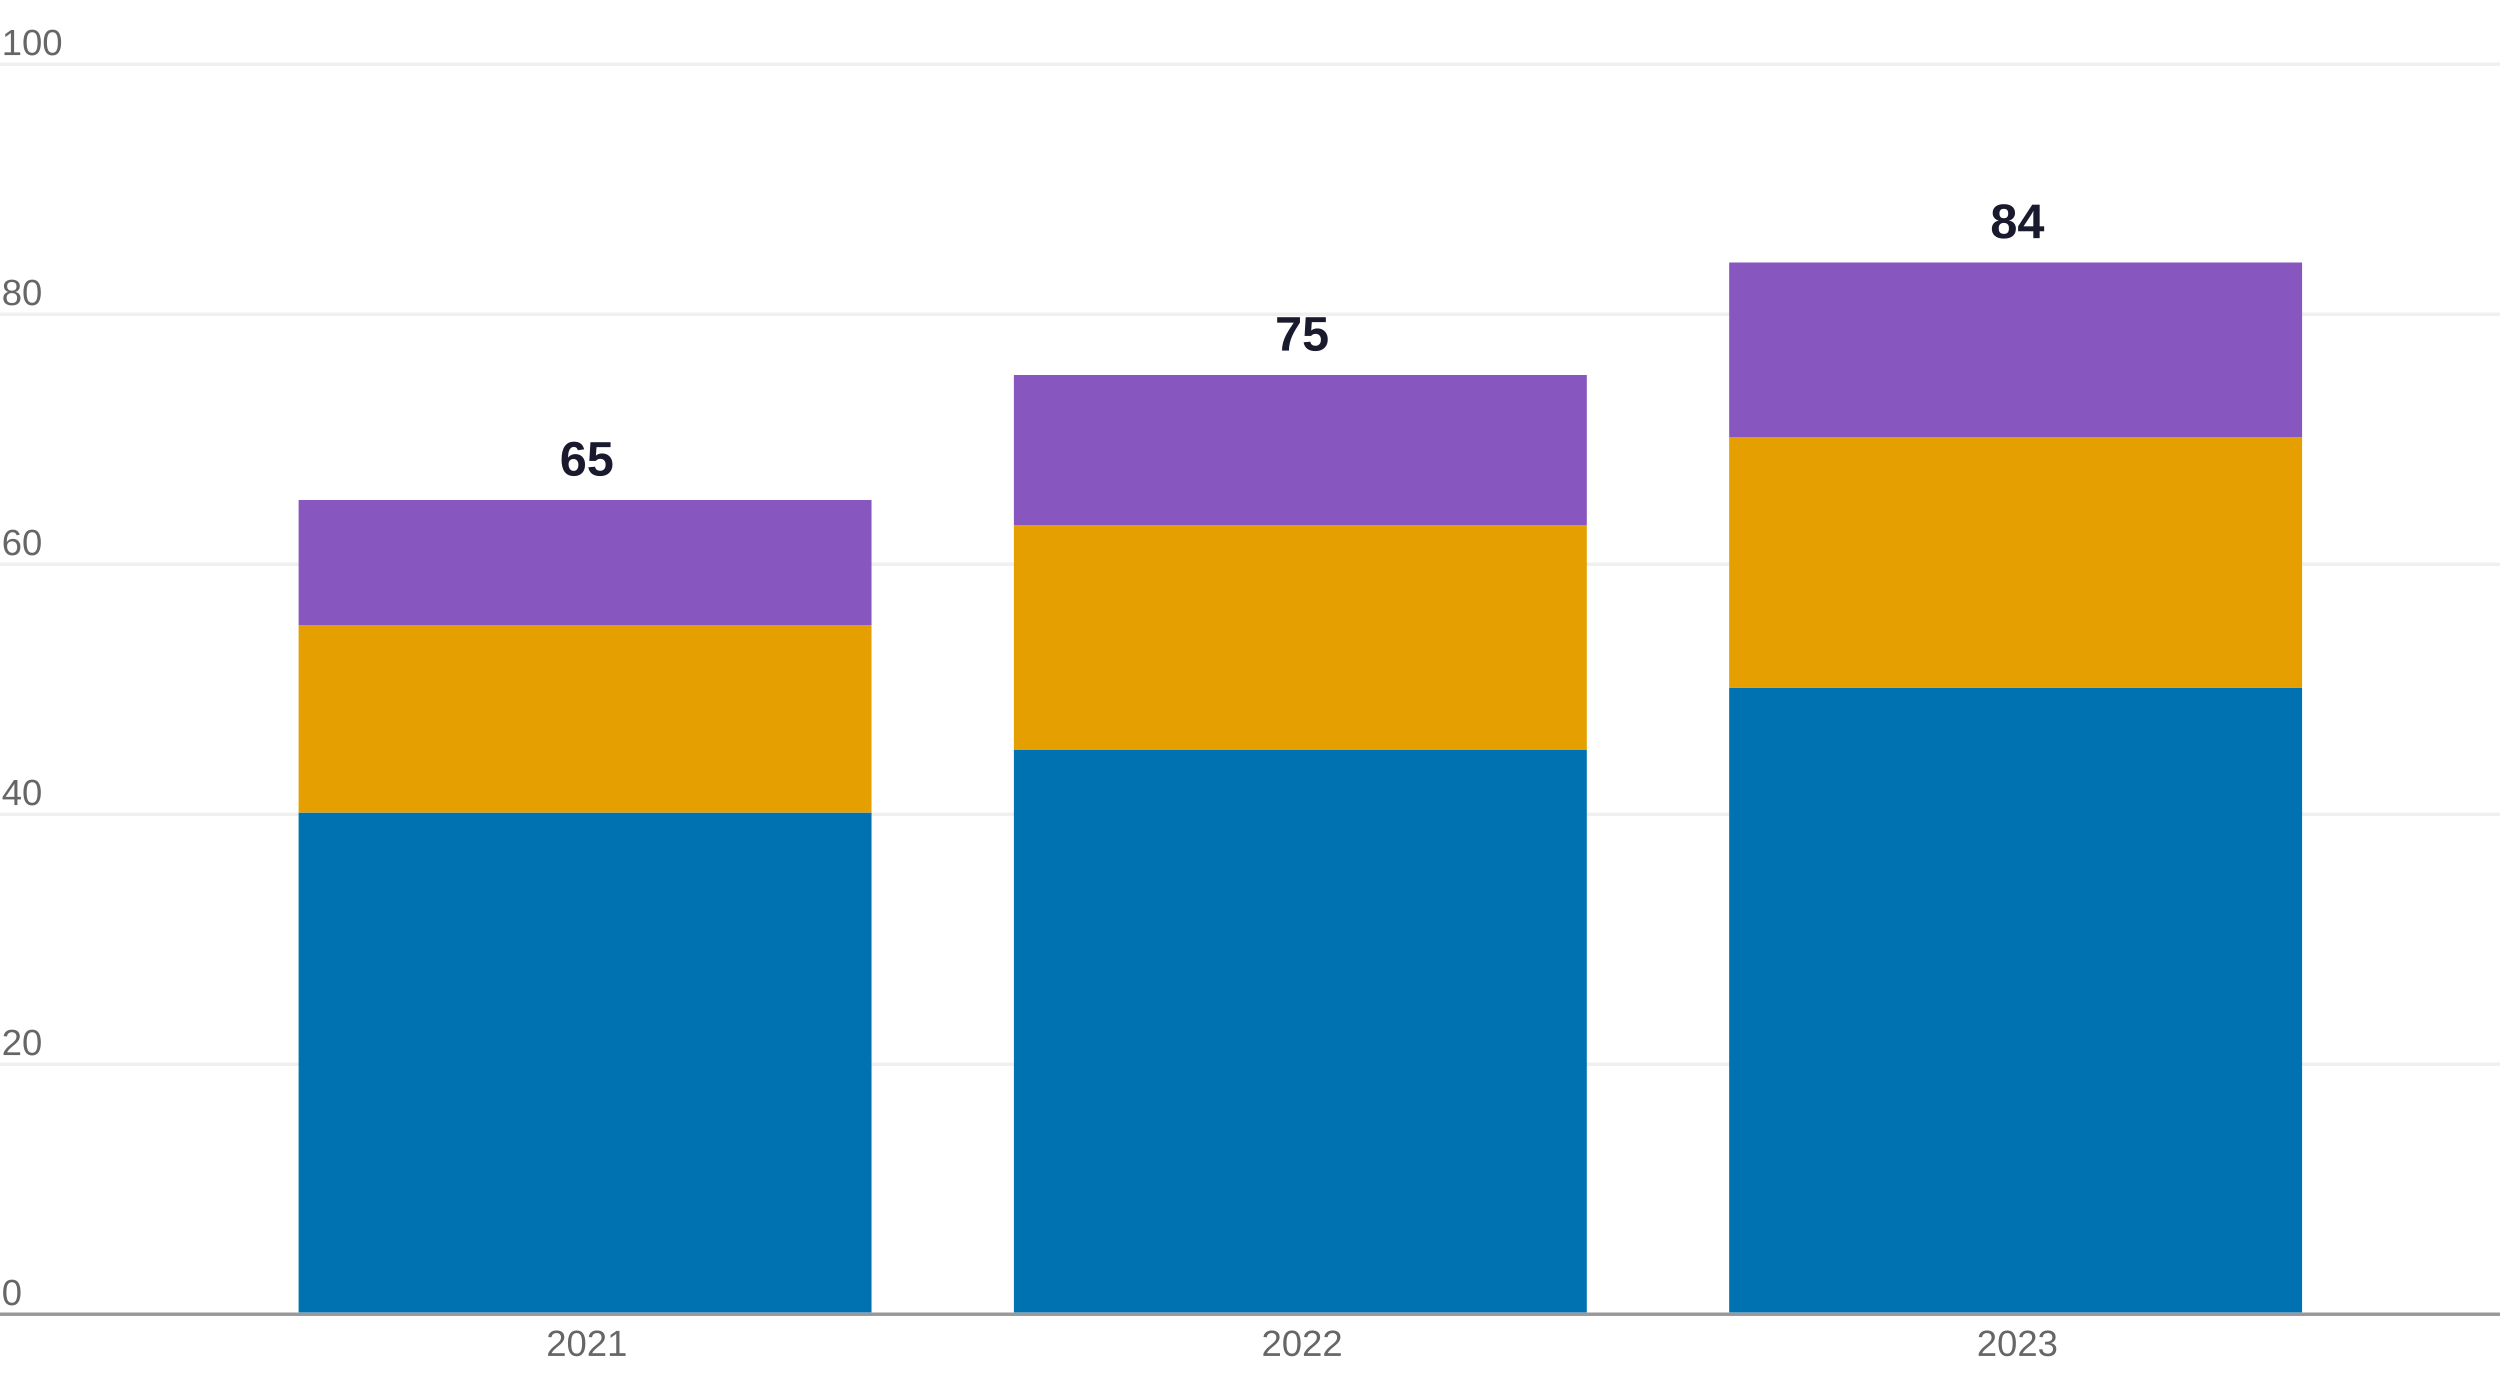
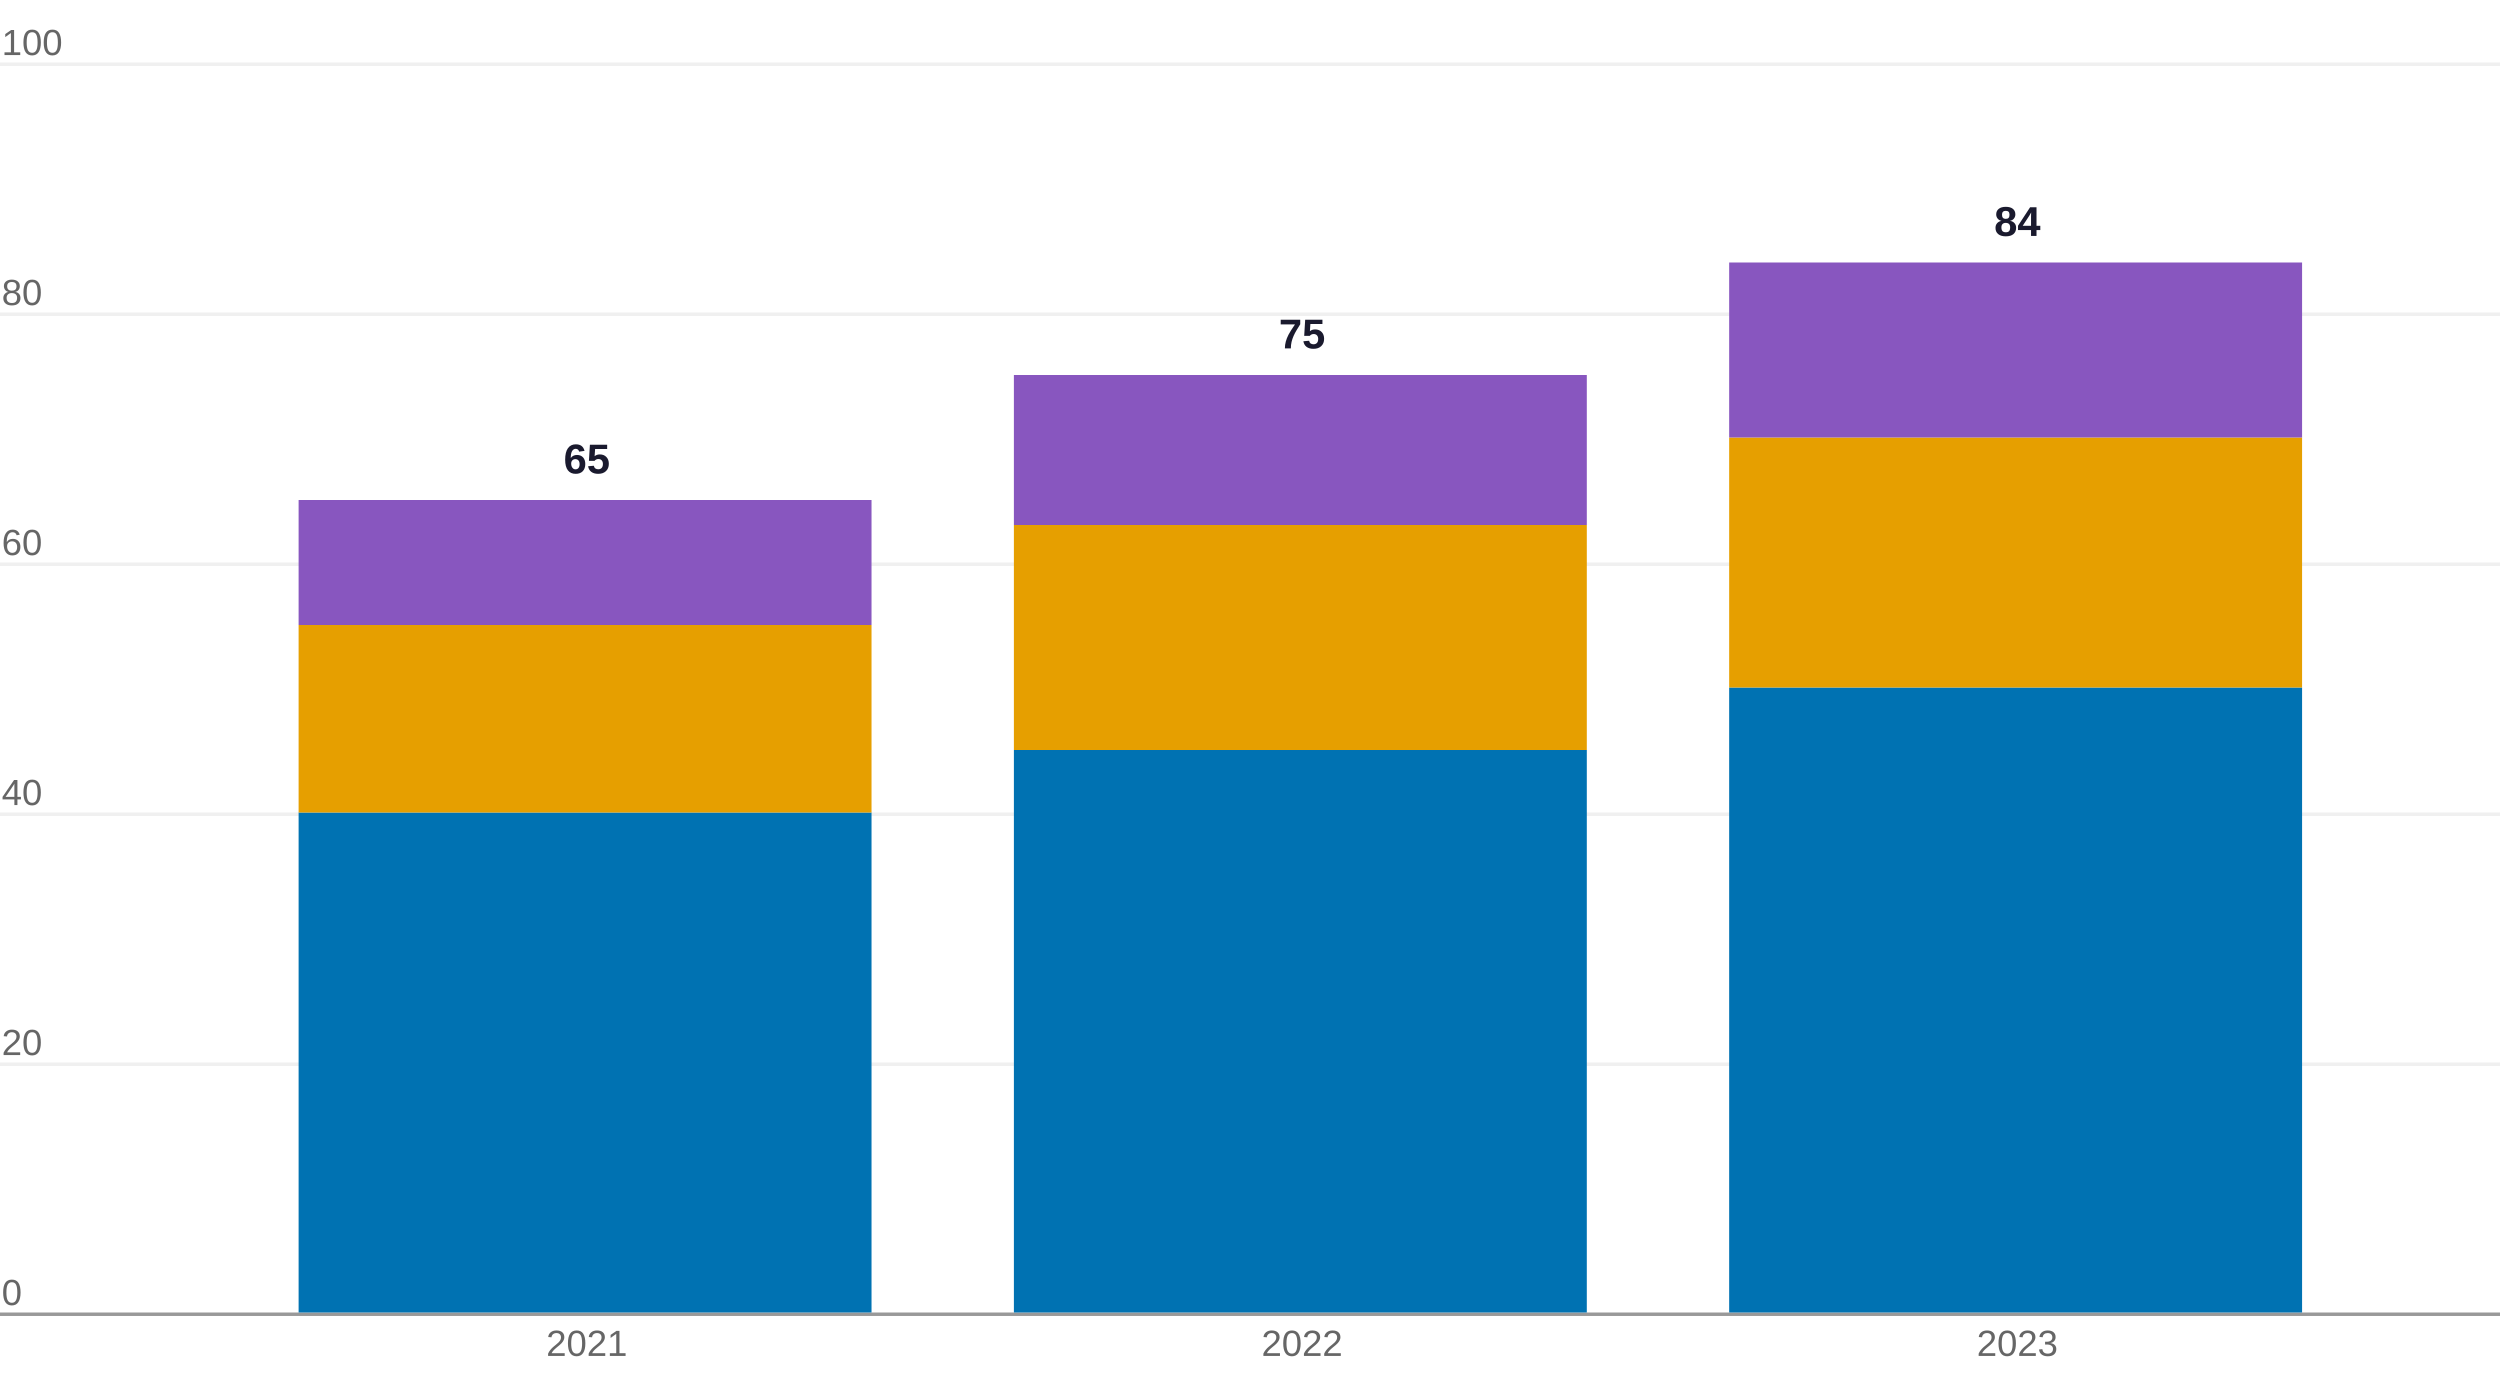
<svg class="tblchart" fill="currentColor" font-family="system-ui, sans-serif" font-size="10" text-anchor="middle" width="720" height="400" viewBox="0 0 720 400" style="background: transparent; color: rgb(74, 74, 74); font-family: Figtree, &quot;Source Sans 3&quot;, system-ui, -apple-system, &quot;Segoe UI&quot;, Arial, sans-serif; font-size: 10.5px; overflow: visible;" data-margin-left="44" data-margin-right="16" data-margin-top="18" data-margin-bottom="22">
  <style>:where(.tblchart) {
  --plot-background: white;
  display: block;
  height: auto;
  height: intrinsic;
  max-width: 100%;
}
:where(.tblchart text),
:where(.tblchart tspan) {
  white-space: pre;
}</style>
  <g aria-label="rule" stroke="#F0F0F0" transform="translate(0,0.5)">
    <line x1="0" x2="720" y1="306" y2="306" />
    <line x1="0" x2="720" y1="234" y2="234" />
    <line x1="0" x2="720" y1="162" y2="162" />
    <line x1="0" x2="720" y1="90" y2="90" />
    <line x1="0" x2="720" y1="18" y2="18" />
  </g>
  <g aria-label="text" class="tbl-y-tick-label" fill="#666666" text-anchor="start" font-size="10.5" font-weight="500" transform="translate(-43.5,-5.5)">
    <text y="0.32em" transform="translate(44,378)">0</text>
    <text y="0.32em" transform="translate(44,306)">20</text>
    <text y="0.32em" transform="translate(44,234)">40</text>
    <text y="0.32em" transform="translate(44,162)">60</text>
    <text y="0.32em" transform="translate(44,90)">80</text>
    <text y="0.32em" transform="translate(44,18)">100</text>
  </g>
  <g aria-label="text" fill="#666666" font-size="10.5" font-weight="500" transform="translate(83,12.5)">
    <text transform="translate(86,378)">2021</text>
    <text transform="translate(292,378)">2022</text>
    <text transform="translate(498,378)">2023</text>
  </g>
  <g aria-label="rule" stroke="#999999" transform="translate(0,0.5)">
    <line x1="0" x2="720" y1="378" y2="378" />
  </g>
  <g aria-label="bar">
    <rect x="86" width="165" y="234" height="144" fill="#0072B2" data-series="Wages" />
    <rect x="86" width="165" y="180" height="54" fill="#E69F00" data-series="Benefits" />
    <rect x="86" width="165" y="144" height="36" fill="#8856BF" data-series="Taxes" />
    <rect x="292" width="165" y="216" height="162" fill="#0072B2" data-series="Wages" />
    <rect x="292" width="165" y="151.2" height="64.8" fill="#E69F00" data-series="Benefits" />
    <rect x="292" width="165" y="108" height="43.2" fill="#8856BF" data-series="Taxes" />
    <rect x="498" width="165" y="198" height="180" fill="#0072B2" data-series="Wages" />
    <rect x="498" width="165" y="126" height="72" fill="#E69F00" data-series="Benefits" />
    <rect x="498" width="165" y="75.6" height="50.4" fill="#8856BF" data-series="Taxes" />
  </g>
-   <g aria-label="text" fill="#1A1A2E" font-size="14" font-weight="700" transform="translate(83,-11.5)">
+   <g aria-label="text" fill="#1A1A2E" font-size="12" font-weight="700" transform="translate(83,-11.5)">
    <text y="0.32em" transform="translate(86,144)">65</text>
    <text y="0.32em" transform="translate(292,108)">75</text>
    <text y="0.32em" transform="translate(498,75.6)">84</text>
  </g>
</svg>
